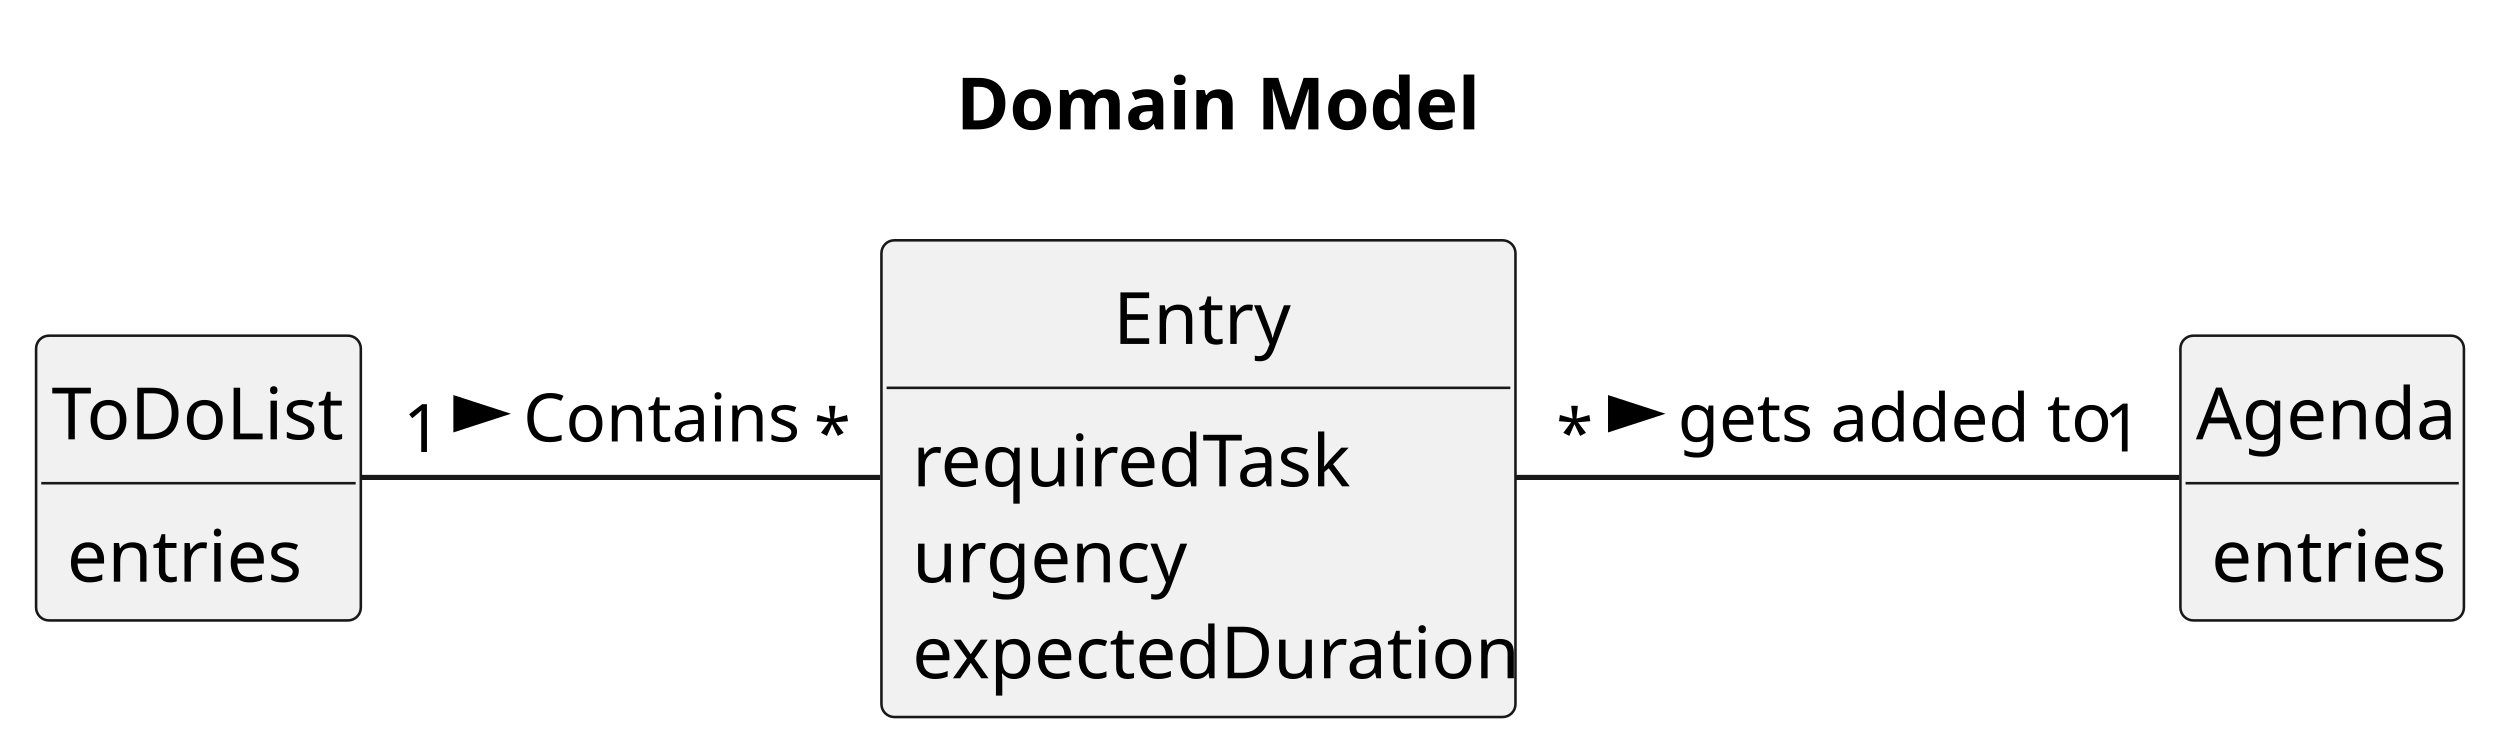
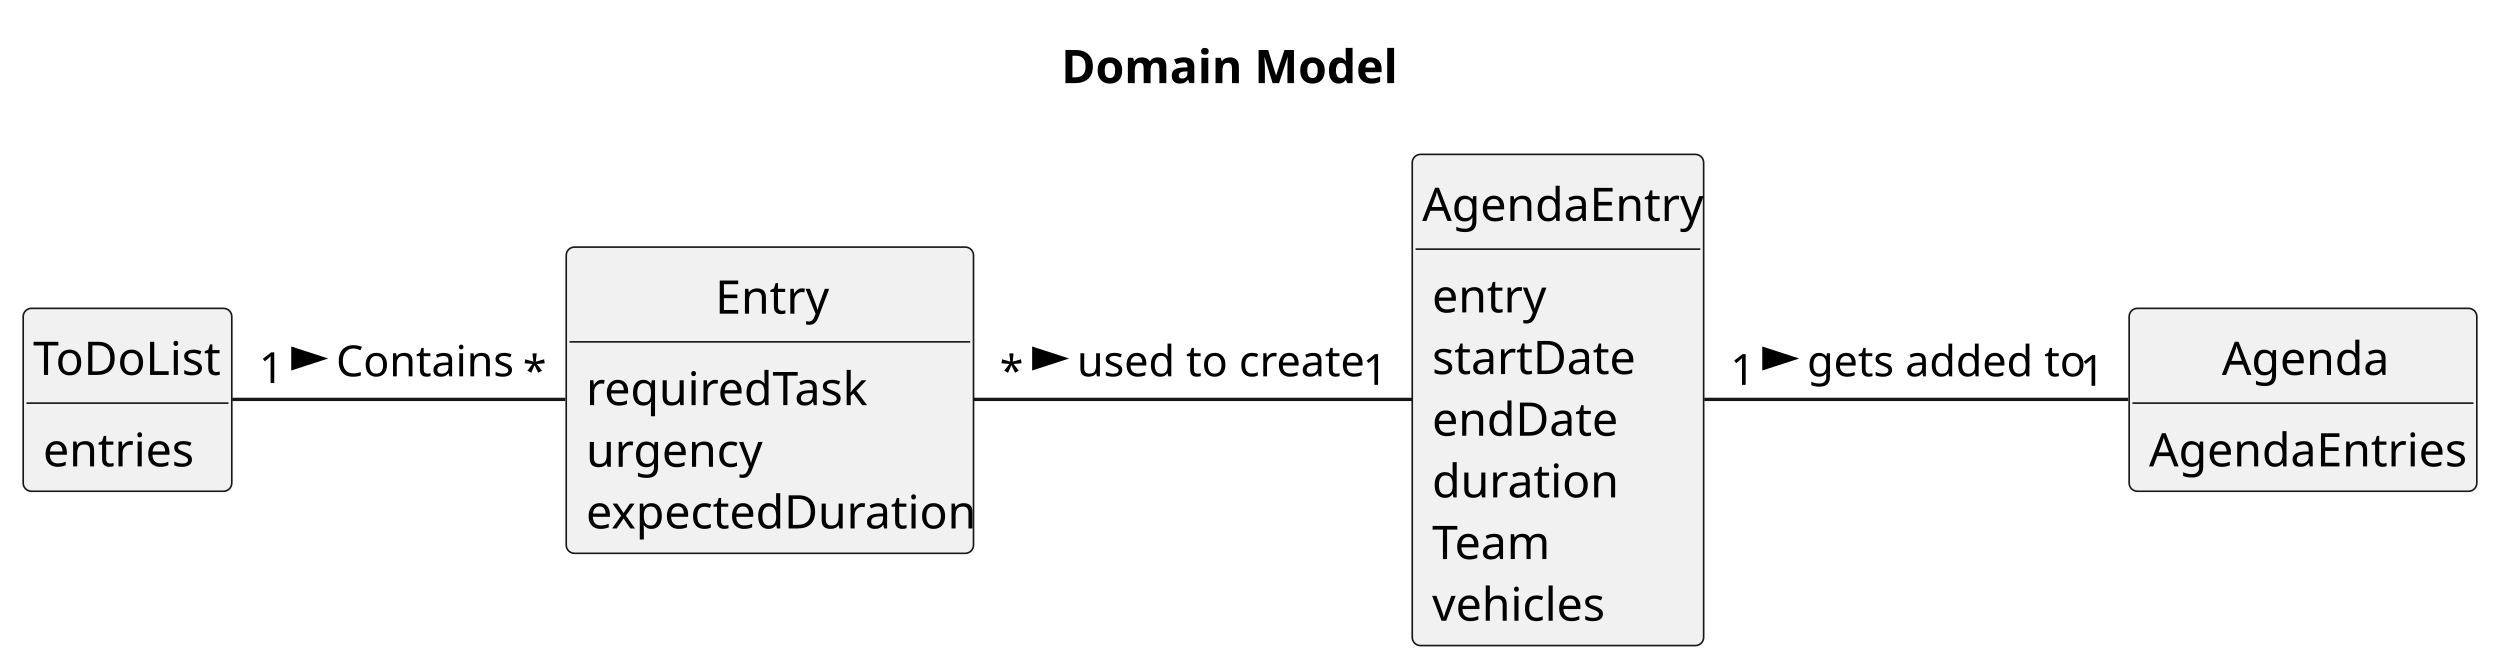
- <svg xmlns="http://www.w3.org/2000/svg" contentStyleType="text/css" height="146px" preserveAspectRatio="none" style="width:485px;height:146px;background:#FFFFFF;" version="1.1" viewBox="0 0 485 146" width="485px" zoomAndPan="magnify">
+ <svg xmlns="http://www.w3.org/2000/svg" contentStyleType="text/css" height="201px" preserveAspectRatio="none" style="width:755px;height:201px;background:#FFFFFF;" version="1.1" viewBox="0 0 755 201" width="755px" zoomAndPan="magnify">
  <defs />
  <g>
-     <text fill="#000000" font-family="sans-serif" font-size="14" font-weight="bold" lengthAdjust="spacing" textLength="100" x="185.5" y="25.107">Domain Model</text>
+     <text fill="#000000" font-family="sans-serif" font-size="14" font-weight="bold" lengthAdjust="spacing" textLength="100" x="320.5" y="25.107">Domain Model</text>
    <g id="elem_Entry">
-       <rect codeLine="9" fill="#F1F1F1" height="92.484" id="Entry" rx="2.5" ry="2.5" style="stroke:#181818;stroke-width:0.5;" width="123" x="171" y="46.621" />
-       <text fill="#000000" font-family="sans-serif" font-size="14" lengthAdjust="spacing" textLength="33" x="216" y="66.728">Entry</text>
-       <line style="stroke:#181818;stroke-width:0.5;" x1="172" x2="293" y1="75.242" y2="75.242" />
-       <text fill="#000000" font-family="sans-serif" font-size="14" lengthAdjust="spacing" textLength="84" x="177" y="94.35">requiredTask</text>
-       <text fill="#000000" font-family="sans-serif" font-size="14" lengthAdjust="spacing" textLength="51" x="177" y="112.971">urgency</text>
-       <text fill="#000000" font-family="sans-serif" font-size="14" lengthAdjust="spacing" textLength="111" x="177" y="131.592">expectedDuration</text>
+       <rect codeLine="9" fill="#F1F1F1" height="92.484" id="Entry" rx="2.5" ry="2.5" style="stroke:#181818;stroke-width:0.5;" width="123" x="171" y="74.621" />
+       <text fill="#000000" font-family="sans-serif" font-size="14" lengthAdjust="spacing" textLength="33" x="216" y="94.728">Entry</text>
+       <line style="stroke:#181818;stroke-width:0.5;" x1="172" x2="293" y1="103.242" y2="103.242" />
+       <text fill="#000000" font-family="sans-serif" font-size="14" lengthAdjust="spacing" textLength="84" x="177" y="122.35">requiredTask</text>
+       <text fill="#000000" font-family="sans-serif" font-size="14" lengthAdjust="spacing" textLength="51" x="177" y="140.971">urgency</text>
+       <text fill="#000000" font-family="sans-serif" font-size="14" lengthAdjust="spacing" textLength="111" x="177" y="159.592">expectedDuration</text>
    </g>
    <g id="elem_ToDoList">
-       <rect codeLine="15" fill="#F1F1F1" height="55.242" id="ToDoList" rx="2.5" ry="2.5" style="stroke:#181818;stroke-width:0.5;" width="63" x="7" y="65.121" />
-       <text fill="#000000" font-family="sans-serif" font-size="14" lengthAdjust="spacing" textLength="57" x="10" y="85.228">ToDoList</text>
-       <line style="stroke:#181818;stroke-width:0.5;" x1="8" x2="69" y1="93.742" y2="93.742" />
-       <text fill="#000000" font-family="sans-serif" font-size="14" lengthAdjust="spacing" textLength="43" x="13" y="112.85">entries</text>
+       <rect codeLine="15" fill="#F1F1F1" height="55.242" id="ToDoList" rx="2.5" ry="2.5" style="stroke:#181818;stroke-width:0.5;" width="63" x="7" y="93.121" />
+       <text fill="#000000" font-family="sans-serif" font-size="14" lengthAdjust="spacing" textLength="57" x="10" y="113.228">ToDoList</text>
+       <line style="stroke:#181818;stroke-width:0.5;" x1="8" x2="69" y1="121.742" y2="121.742" />
+       <text fill="#000000" font-family="sans-serif" font-size="14" lengthAdjust="spacing" textLength="43" x="13" y="140.85">entries</text>
    </g>
    <g id="elem_Agenda">
-       <rect codeLine="19" fill="#F1F1F1" height="55.242" id="Agenda" rx="2.5" ry="2.5" style="stroke:#181818;stroke-width:0.5;" width="55" x="423" y="65.121" />
-       <text fill="#000000" font-family="sans-serif" font-size="14" lengthAdjust="spacing" textLength="49" x="426" y="85.228">Agenda</text>
-       <line style="stroke:#181818;stroke-width:0.5;" x1="424" x2="477" y1="93.742" y2="93.742" />
-       <text fill="#000000" font-family="sans-serif" font-size="14" lengthAdjust="spacing" textLength="43" x="429" y="112.85">entries</text>
+       <rect codeLine="19" fill="#F1F1F1" height="55.242" id="Agenda" rx="2.5" ry="2.5" style="stroke:#181818;stroke-width:0.5;" width="105" x="643" y="93.121" />
+       <text fill="#000000" font-family="sans-serif" font-size="14" lengthAdjust="spacing" textLength="49" x="671" y="113.228">Agenda</text>
+       <line style="stroke:#181818;stroke-width:0.5;" x1="644" x2="747" y1="121.742" y2="121.742" />
+       <text fill="#000000" font-family="sans-serif" font-size="14" lengthAdjust="spacing" textLength="93" x="649" y="140.85">AgendaEntries</text>
+     </g>
+     <g id="elem_AgendaEntry">
+       <rect codeLine="23" fill="#F1F1F1" height="148.348" id="AgendaEntry" rx="2.5" ry="2.5" style="stroke:#181818;stroke-width:0.5;" width="88" x="426.5" y="46.621" />
+       <text fill="#000000" font-family="sans-serif" font-size="14" lengthAdjust="spacing" textLength="82" x="429.5" y="66.728">AgendaEntry</text>
+       <line style="stroke:#181818;stroke-width:0.5;" x1="427.5" x2="513.5" y1="75.242" y2="75.242" />
+       <text fill="#000000" font-family="sans-serif" font-size="14" lengthAdjust="spacing" textLength="32" x="432.5" y="94.35">entry</text>
+       <text fill="#000000" font-family="sans-serif" font-size="14" lengthAdjust="spacing" textLength="58" x="432.5" y="112.971">startDate</text>
+       <text fill="#000000" font-family="sans-serif" font-size="14" lengthAdjust="spacing" textLength="54" x="432.5" y="131.592">endDate</text>
+       <text fill="#000000" font-family="sans-serif" font-size="14" lengthAdjust="spacing" textLength="52" x="432.5" y="150.213">duration</text>
+       <text fill="#000000" font-family="sans-serif" font-size="14" lengthAdjust="spacing" textLength="36" x="432.5" y="168.834">Team</text>
+       <text fill="#000000" font-family="sans-serif" font-size="14" lengthAdjust="spacing" textLength="51" x="432.5" y="187.455">vehicles</text>
    </g>
    <g id="link_ToDoList_Entry">
-       <path codeLine="25" d="M70.1,92.621 C97.27,92.621 137.24,92.621 170.73,92.621 " fill="none" id="ToDoList-Entry" style="stroke:#181818;stroke-width:1.0;" />
-       <polygon fill="#000000" points="97.5,80.267,88.455,77.328,88.455,83.206,97.5,80.267" style="stroke:#000000;stroke-width:1.0;" />
-       <text fill="#000000" font-family="sans-serif" font-size="13" lengthAdjust="spacing" textLength="51" x="101.5" y="85.649">Contains</text>
-       <text fill="#000000" font-family="sans-serif" font-size="13" lengthAdjust="spacing" textLength="7" x="78.217" y="87.689">1</text>
-       <text fill="#000000" font-family="sans-serif" font-size="13" lengthAdjust="spacing" textLength="5" x="157.897" y="88.602">*</text>
+       <path codeLine="33" d="M70.1,120.621 C97.27,120.621 137.24,120.621 170.73,120.621 " fill="none" id="ToDoList-Entry" style="stroke:#181818;stroke-width:1.0;" />
+       <polygon fill="#000000" points="97.5,108.267,88.455,105.328,88.455,111.206,97.5,108.267" style="stroke:#000000;stroke-width:1.0;" />
+       <text fill="#000000" font-family="sans-serif" font-size="13" lengthAdjust="spacing" textLength="51" x="101.5" y="113.649">Contains</text>
+       <text fill="#000000" font-family="sans-serif" font-size="13" lengthAdjust="spacing" textLength="7" x="78.217" y="115.689">1</text>
+       <text fill="#000000" font-family="sans-serif" font-size="13" lengthAdjust="spacing" textLength="5" x="157.897" y="116.602">*</text>
    </g>
-     <g id="link_Entry_Agenda">
-       <path codeLine="26" d="M294.1,92.621 C336.4,92.621 390.54,92.621 422.76,92.621 " fill="none" id="Entry-Agenda" style="stroke:#181818;stroke-width:1.0;" />
-       <polygon fill="#000000" points="321.5,80.267,312.455,77.328,312.455,83.206,321.5,80.267" style="stroke:#000000;stroke-width:1.0;" />
-       <text fill="#000000" font-family="sans-serif" font-size="13" lengthAdjust="spacing" textLength="79" x="325.5" y="85.649">gets added to</text>
-       <text fill="#000000" font-family="sans-serif" font-size="13" lengthAdjust="spacing" textLength="5" x="301.912" y="88.602">*</text>
-       <text fill="#000000" font-family="sans-serif" font-size="13" lengthAdjust="spacing" textLength="7" x="408.145" y="87.584">1</text>
+     <g id="link_Entry_AgendaEntry">
+       <path codeLine="34" d="M294.1,120.621 C335.56,120.621 389.24,120.621 426.44,120.621 " fill="none" id="Entry-AgendaEntry" style="stroke:#181818;stroke-width:1.0;" />
+       <polygon fill="#000000" points="321.25,108.267,312.205,105.328,312.205,111.206,321.25,108.267" style="stroke:#000000;stroke-width:1.0;" />
+       <text fill="#000000" font-family="sans-serif" font-size="13" lengthAdjust="spacing" textLength="83" x="325.25" y="113.649">used to create</text>
+       <text fill="#000000" font-family="sans-serif" font-size="13" lengthAdjust="spacing" textLength="5" x="301.912" y="116.602">*</text>
+       <text fill="#000000" font-family="sans-serif" font-size="13" lengthAdjust="spacing" textLength="7" x="411.563" y="116.237">1</text>
+     </g>
+     <g id="link_AgendaEntry_Agenda">
+       <path codeLine="35" d="M514.68,120.621 C551.41,120.621 603.78,120.621 642.71,120.621 " fill="none" id="AgendaEntry-Agenda" style="stroke:#181818;stroke-width:1.0;" />
+       <polygon fill="#000000" points="541.75,108.267,532.705,105.328,532.705,111.206,541.75,108.267" style="stroke:#000000;stroke-width:1.0;" />
+       <text fill="#000000" font-family="sans-serif" font-size="13" lengthAdjust="spacing" textLength="79" x="545.75" y="113.649">gets added to</text>
+       <text fill="#000000" font-family="sans-serif" font-size="13" lengthAdjust="spacing" textLength="7" x="522.577" y="116.237">1</text>
+       <text fill="#000000" font-family="sans-serif" font-size="13" lengthAdjust="spacing" textLength="7" x="628.146" y="116.51">1</text>
    </g>
  </g>
</svg>
